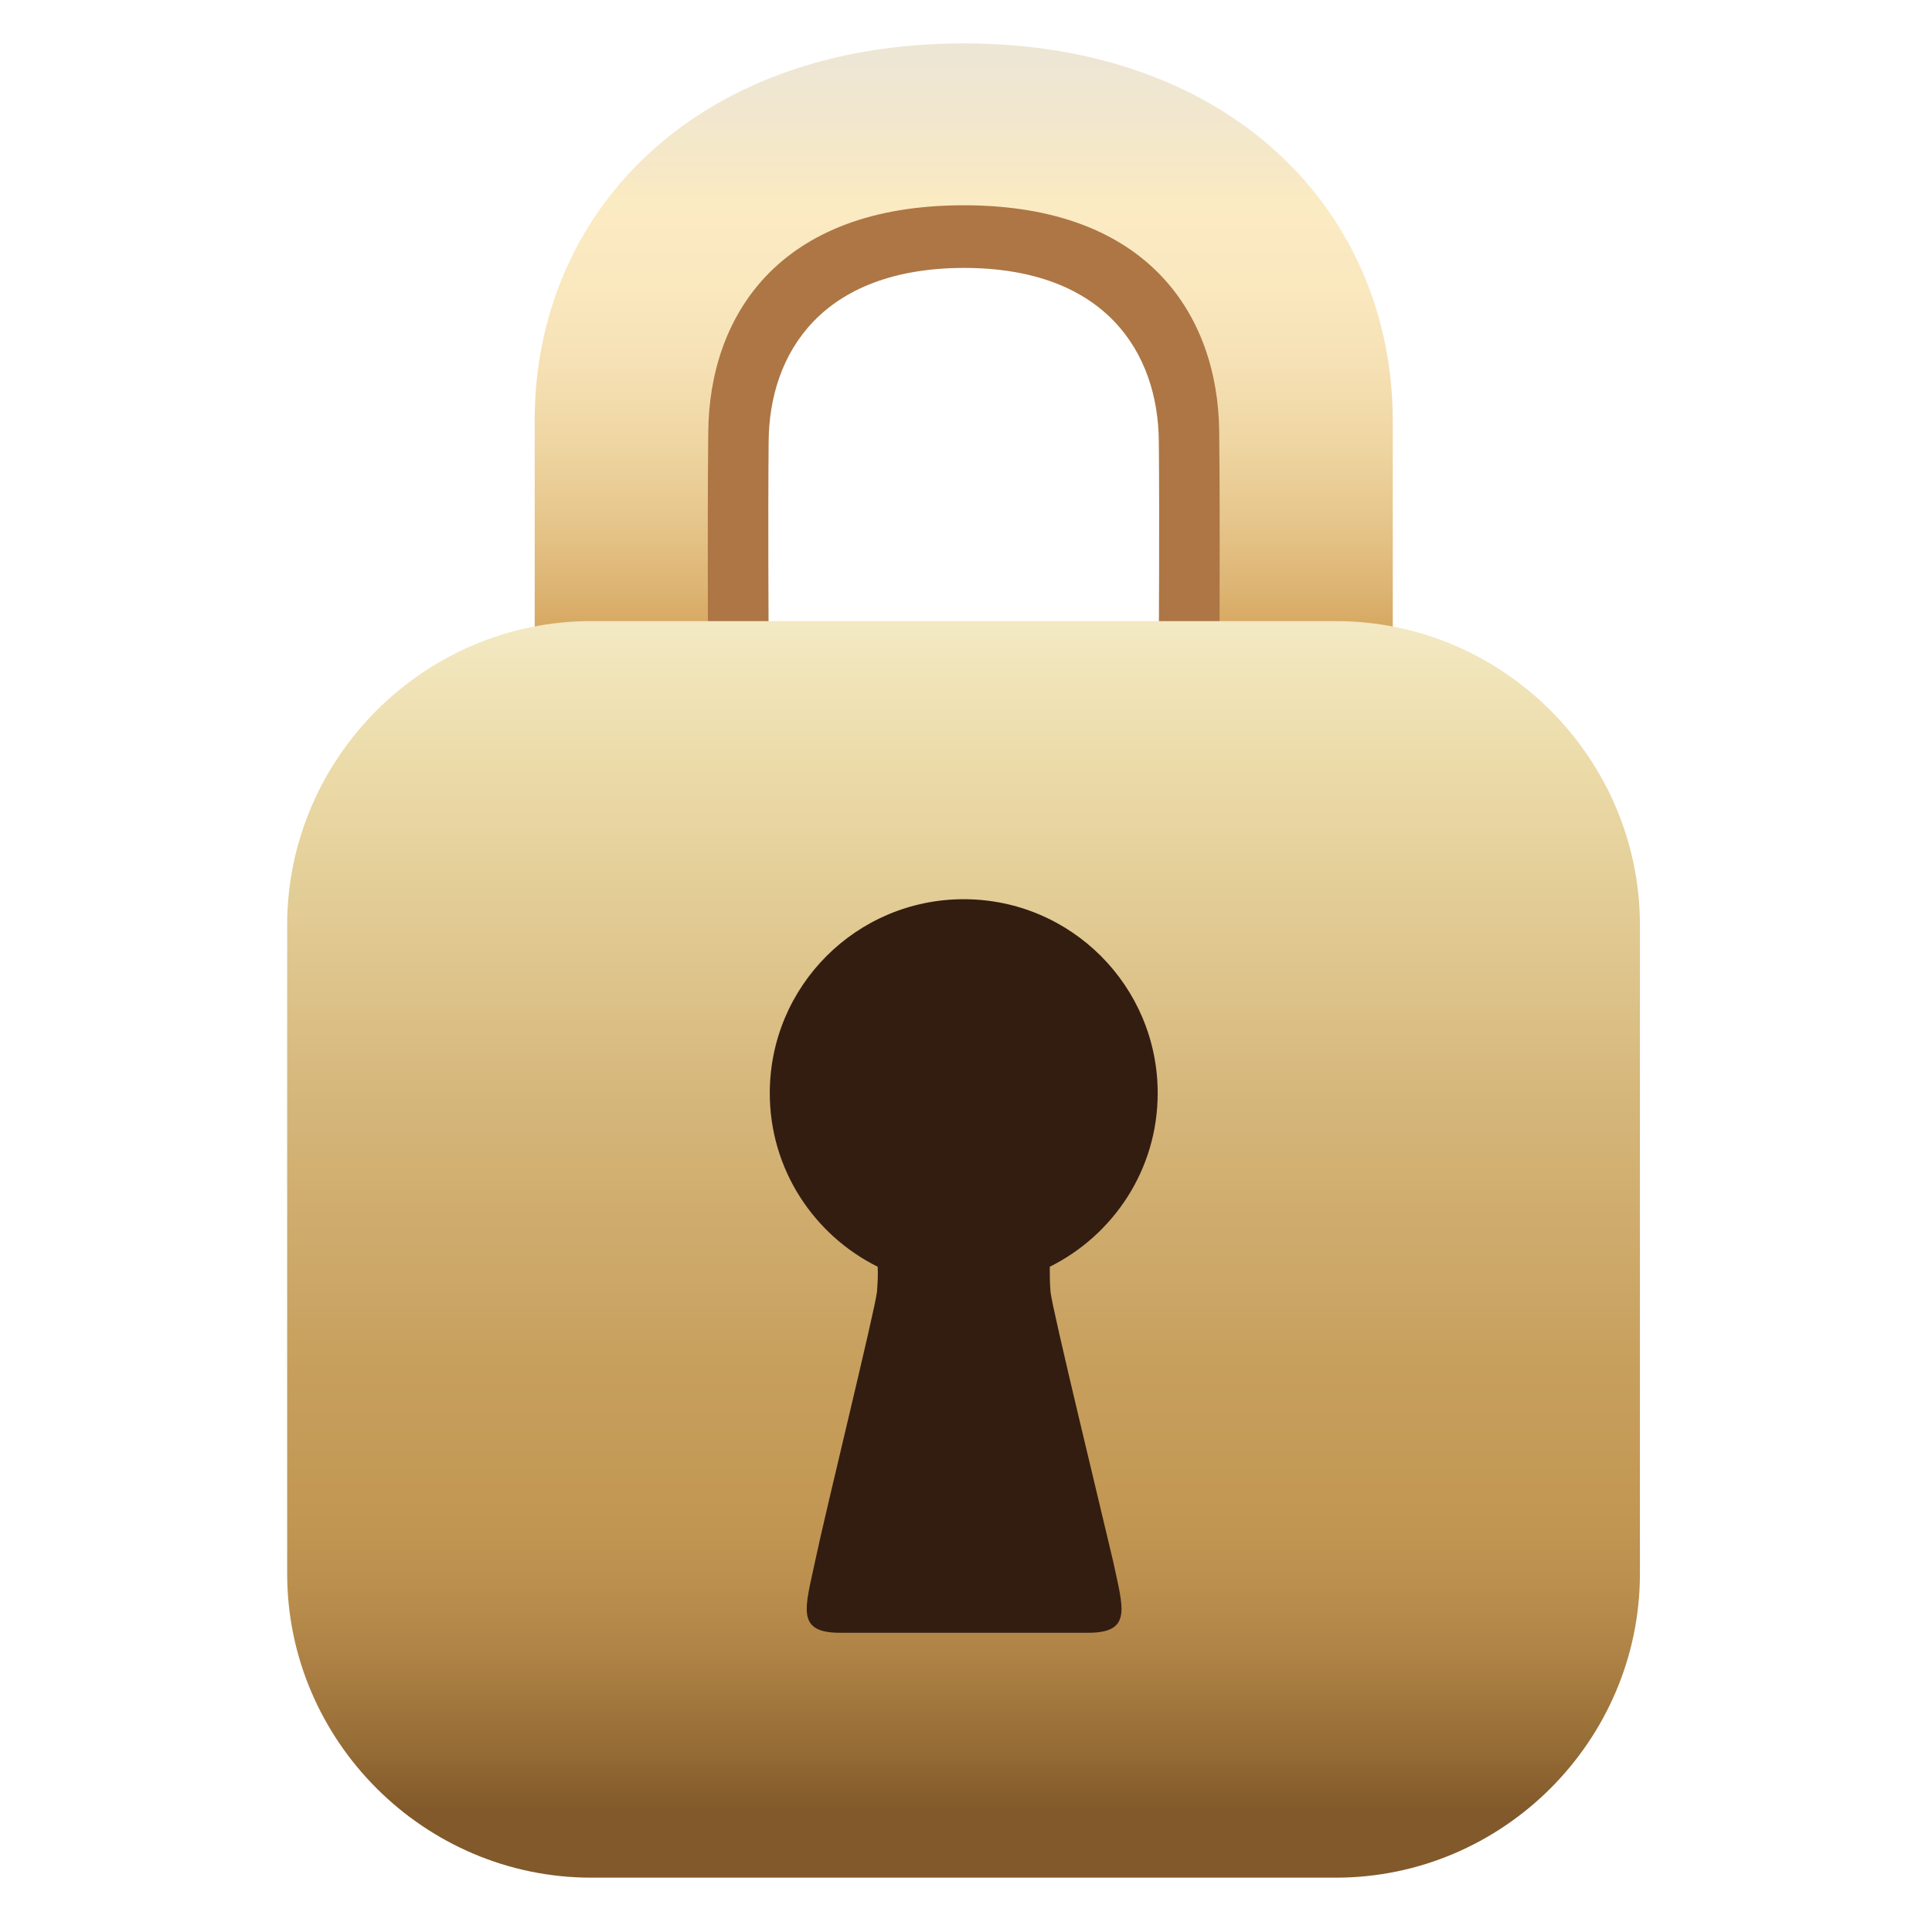
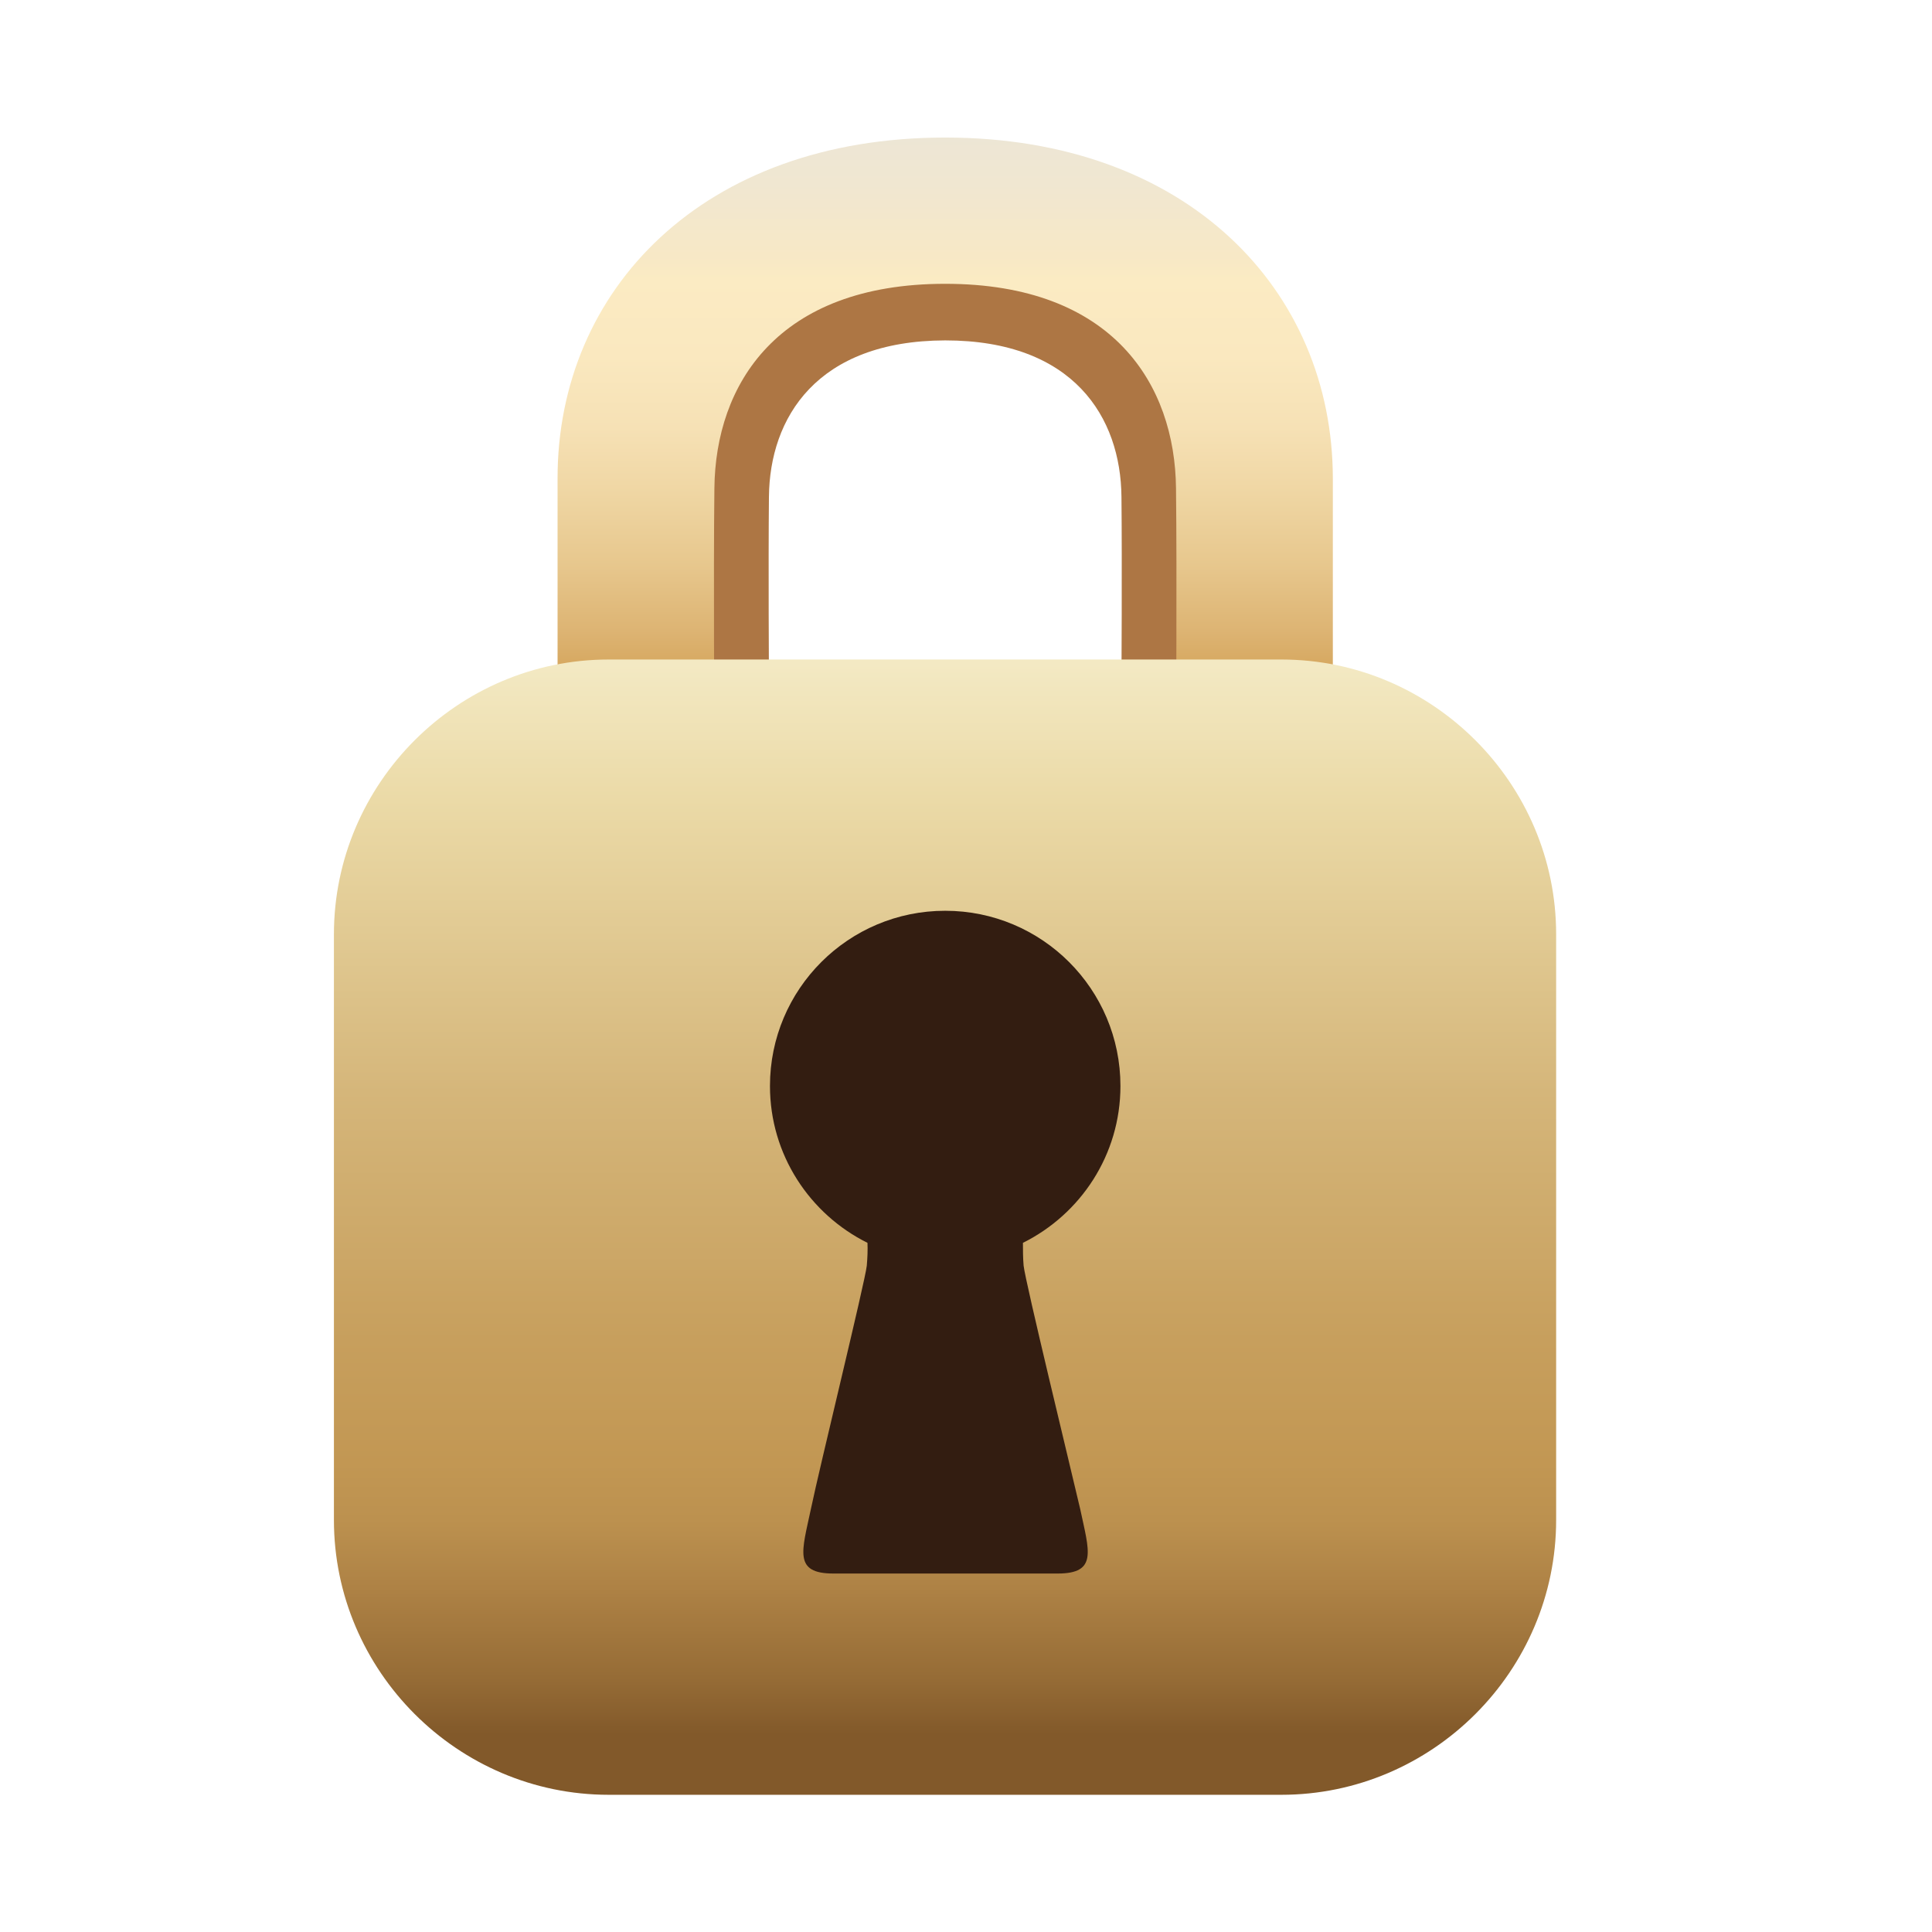
- <svg xmlns="http://www.w3.org/2000/svg" version="1.1" id="Layer_1" x="0px" y="0px" viewBox="0 0 512 512" enable-background="new 0 0 512 512" xml:space="preserve">
-   <path fill="#AD7644" d="M255.4,38.2L255.4,38.2L255.4,38.2L255.4,38.2C255.4,38.2,255.3,38.2,255.4,38.2L255.4,38.2  c-54.3,0-86.8,34.2-86.8,76.3c0,23.4,0,56.7,0,56.7h35.1c0,0-0.2-34.6,0-54.3c0.2-23.2,14-45.8,51.7-45.9v0l0,0  c37.7,0,51.5,22.6,51.7,45.9c0.2,19.7,0,54.3,0,54.3h35.1c0,0,0-33.3,0-56.7C342.2,72.4,309.7,38.2,255.4,38.2z" />
-   <linearGradient id="SVGID_1_" gradientUnits="userSpaceOnUse" x1="255.352" y1="11.482" x2="255.352" y2="185.61">
-     <stop offset="0" style="stop-color:#EDE6D5" />
-     <stop offset="7.875416e-002" style="stop-color:#F0E7D1" />
-     <stop offset="0.197" style="stop-color:#F7E8C6" />
-     <stop offset="0.236" style="stop-color:#FBEBC3" />
-     <stop offset="0.366" style="stop-color:#FAE8BF" />
-     <stop offset="0.487" style="stop-color:#F6E1B5" />
-     <stop offset="0.604" style="stop-color:#EFD6A3" />
-     <stop offset="0.718" style="stop-color:#E7C78D" />
-     <stop offset="0.83" style="stop-color:#DDB473" />
-     <stop offset="0.914" style="stop-color:#D4A45A" />
-   </linearGradient>
-   <path fill="url(#SVGID_1_)" d="M255.4,11.5L255.4,11.5L255.4,11.5L255.4,11.5C255.3,11.5,255.3,11.5,255.4,11.5L255.4,11.5  c-71.2,0-113.7,44.8-113.7,99.9c0,30.6,0,74.2,0,74.2h46c0,0-0.3-45.3,0-71.2c0.3-30.4,18.4-60,67.7-60v0l0,0  c49.3,0,67.4,29.6,67.7,60c0.3,25.9,0,71.2,0,71.2h46c0,0,0-43.6,0-74.2C369,56.3,326.5,11.5,255.4,11.5z" />
+ <svg xmlns="http://www.w3.org/2000/svg" width="100%" height="100%" viewBox="0 0 512 512" version="1.1" xml:space="preserve" style="fill-rule:evenodd;clip-rule:evenodd;stroke-linejoin:round;stroke-miterlimit:2;">
+   <path d="M250.489,60.575c-0,-0 -0.091,-0 -0,-0c-49.06,-0 -78.423,30.899 -78.423,68.936l-0,51.228l31.712,0c0,0 -0.18,-31.261 0,-49.059c0.181,-20.961 12.649,-41.38 46.711,-41.471c34.061,0 46.529,20.419 46.71,41.471c0.181,17.798 0,49.059 0,49.059l31.713,0l-0,-51.228c-0,-38.037 -29.364,-68.936 -78.423,-68.936Z" style="fill:#ad7644;fill-rule:nonzero;" />
+   <path d="M250.489,36.452c-0.091,-0 -0.091,-0 -0,-0c-64.329,-0 -102.727,40.476 -102.727,90.258l-0,67.039l41.56,0c0,0 -0.271,-40.928 0,-64.328c0.271,-27.466 16.625,-54.21 61.167,-54.21c44.542,0 60.895,26.744 61.166,54.21c0.271,23.4 0,64.328 0,64.328l41.561,0l-0,-67.039c-0.091,-49.782 -38.489,-90.258 -102.727,-90.258Z" style="fill:url(#_Linear1);fill-rule:nonzero;" />
  <g>
-     <path fill="none" d="M356,161.3H154.7c-45.2,0-82.2,37-82.2,82.2v175.3c0,45.2,37,82.2,82.2,82.2H356c45.2,0,82.2-37,82.2-82.2   V243.5C438.2,198.3,401.2,161.3,356,161.3z M434.6,417.1c0,44.3-36.3,80.6-80.6,80.6H156.7c-44.3,0-80.6-36.3-80.6-80.6V245.2   c0-44.3,36.3-80.6,80.6-80.6H354c44.3,0,80.6,36.3,80.6,80.6V417.1z" />
-     <linearGradient id="SVGID_2_" gradientUnits="userSpaceOnUse" x1="255.352" y1="164.635" x2="255.352" y2="497.69">
-       <stop offset="0" style="stop-color:#F3E9C3" />
-       <stop offset="0.123" style="stop-color:#EBDAA7" />
-       <stop offset="0.383" style="stop-color:#D5B67A" />
-       <stop offset="0.596" style="stop-color:#C79F5D" />
-       <stop offset="0.709" style="stop-color:#C29753" />
-       <stop offset="0.761" style="stop-color:#BC914F" />
-       <stop offset="0.825" style="stop-color:#AE8245" />
-       <stop offset="0.896" style="stop-color:#966C36" />
-       <stop offset="0.946" style="stop-color:#82592A" />
+     <path d="M341.38,171.795l-181.873,-0c-40.838,-0 -74.267,33.429 -74.267,74.267l0,158.382c0,40.837 33.429,74.266 74.267,74.266l181.873,0c40.838,0 74.267,-33.429 74.267,-74.266l-0,-158.382c-0,-40.838 -33.429,-74.267 -74.267,-74.267Zm71.014,231.113c0,40.024 -32.796,72.821 -72.821,72.821l-178.259,-0c-40.024,-0 -72.821,-32.797 -72.821,-72.821l-0,-155.31c-0,-40.025 32.797,-72.822 72.821,-72.822l178.259,0c40.025,0 72.821,32.797 72.821,72.822l0,155.31Z" style="fill:none;fill-rule:nonzero;" />
+     <path d="M339.573,174.776l-178.259,0c-40.024,0 -72.821,32.797 -72.821,72.822l-0,155.219c-0,40.025 32.797,72.822 72.821,72.822l178.259,-0c40.025,-0 72.821,-32.797 72.821,-72.822l0,-155.219c0,-40.025 -32.796,-72.822 -72.821,-72.822Z" style="fill:url(#_Linear2);fill-rule:nonzero;" />
+   </g>
+   <path d="M271.269,335.417c-0.181,-2.078 -0.181,-4.247 -0.181,-6.054c15.269,-7.589 25.84,-23.31 25.84,-41.56c0,-25.659 -20.78,-46.44 -46.439,-46.44c-25.659,0 -46.44,20.781 -46.44,46.44c0,18.25 10.571,33.971 25.84,41.56c0.09,1.807 0,3.976 -0.181,6.054c-0.451,4.246 -12.468,53.215 -14.817,64.509c-2.349,11.113 -4.698,17.076 5.963,17.076l59.45,0c10.661,0 8.312,-5.963 5.963,-17.076c-2.62,-11.203 -14.546,-60.263 -14.998,-64.509Z" style="fill:#331d11;fill-rule:nonzero;" />
+   <defs>
+     <linearGradient id="_Linear1" x1="0" y1="0" x2="1" y2="0" gradientUnits="userSpaceOnUse" gradientTransform="matrix(9.63329e-15,157.323,-157.323,9.63329e-15,250.446,36.4352)">
+       <stop offset="0" style="stop-color:#ede6d5;stop-opacity:1" />
+       <stop offset="0.08" style="stop-color:#f0e7d1;stop-opacity:1" />
+       <stop offset="0.2" style="stop-color:#f7e8c6;stop-opacity:1" />
+       <stop offset="0.24" style="stop-color:#fbebc3;stop-opacity:1" />
+       <stop offset="0.37" style="stop-color:#fae8bf;stop-opacity:1" />
+       <stop offset="0.49" style="stop-color:#f6e1b5;stop-opacity:1" />
+       <stop offset="0.6" style="stop-color:#efd6a3;stop-opacity:1" />
+       <stop offset="0.72" style="stop-color:#e7c78d;stop-opacity:1" />
+       <stop offset="0.83" style="stop-color:#ddb473;stop-opacity:1" />
+       <stop offset="0.91" style="stop-color:#d4a45a;stop-opacity:1" />
+       <stop offset="1" style="stop-color:#d4a45a;stop-opacity:1" />
    </linearGradient>
-     <path fill="url(#SVGID_2_)" d="M354,164.6H156.7c-44.3,0-80.6,36.3-80.6,80.6v171.8c0,44.3,36.3,80.6,80.6,80.6H354   c44.3,0,80.6-36.3,80.6-80.6V245.2C434.6,200.9,398.3,164.6,354,164.6z" />
-   </g>
-   <path fill="#331D11" d="M278.4,342.4c-0.2-2.3-0.2-4.7-0.2-6.7c16.9-8.4,28.6-25.8,28.6-46c0-28.4-23-51.4-51.4-51.4l0,0  c0,0,0,0,0,0s0,0,0,0v0c-28.4,0-51.4,23-51.4,51.4c0,20.2,11.7,37.6,28.6,46c0.1,2,0,4.4-0.2,6.7c-0.5,4.7-13.8,58.9-16.4,71.4  c-2.6,12.3-5.2,18.9,6.6,18.9c7.5,0,24.8,0,32.9,0c0,0,0,0,0,0c0,0,1.7,0,4.3,0c7.1,0,21.3,0,28.6,0c11.8,0,9.2-6.6,6.6-18.9  C292.1,401.4,278.9,347.1,278.4,342.4z" />
+     <linearGradient id="_Linear2" x1="0" y1="0" x2="1" y2="0" gradientUnits="userSpaceOnUse" gradientTransform="matrix(1.84256e-14,300.912,-300.912,1.84256e-14,250.446,174.808)">
+       <stop offset="0" style="stop-color:#f3e9c3;stop-opacity:1" />
+       <stop offset="0.12" style="stop-color:#ebdaa7;stop-opacity:1" />
+       <stop offset="0.38" style="stop-color:#d5b67a;stop-opacity:1" />
+       <stop offset="0.6" style="stop-color:#c79f5d;stop-opacity:1" />
+       <stop offset="0.71" style="stop-color:#c29753;stop-opacity:1" />
+       <stop offset="0.76" style="stop-color:#bc914f;stop-opacity:1" />
+       <stop offset="0.82" style="stop-color:#ae8245;stop-opacity:1" />
+       <stop offset="0.9" style="stop-color:#966c36;stop-opacity:1" />
+       <stop offset="0.95" style="stop-color:#82592a;stop-opacity:1" />
+       <stop offset="1" style="stop-color:#82592a;stop-opacity:1" />
+     </linearGradient>
+   </defs>
</svg>
